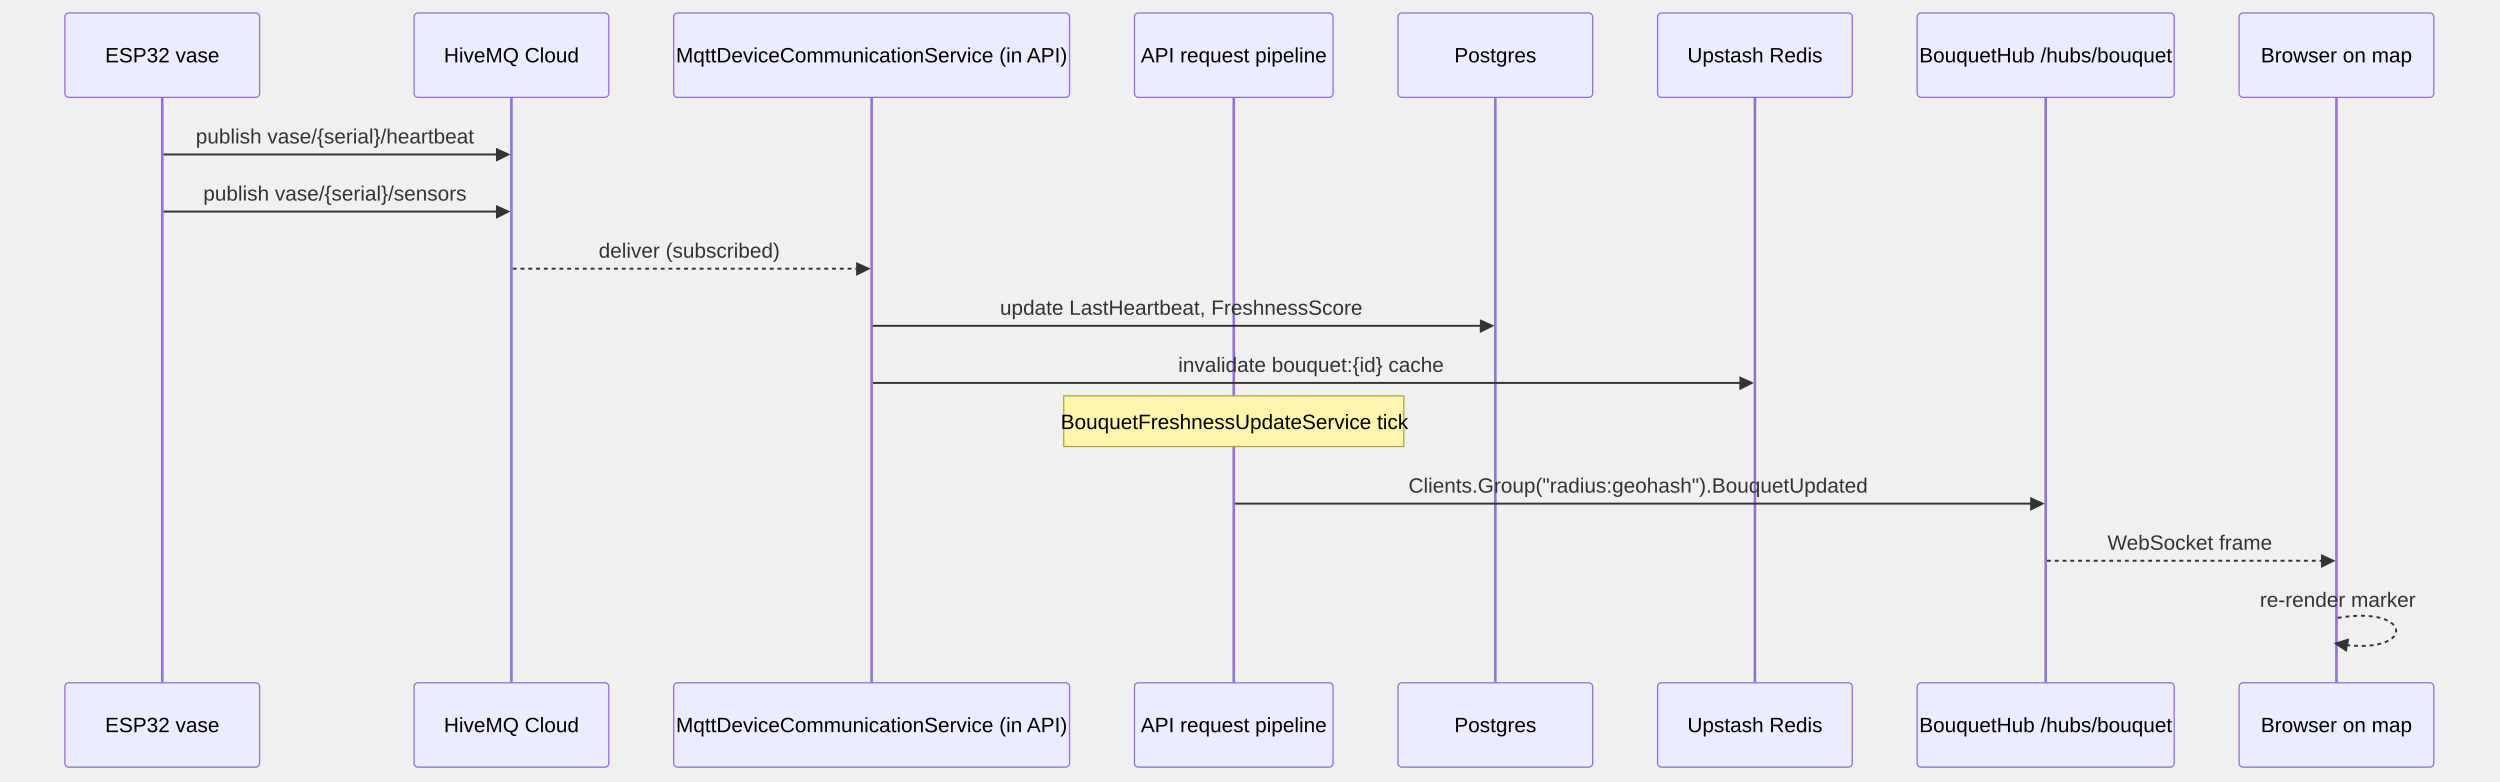
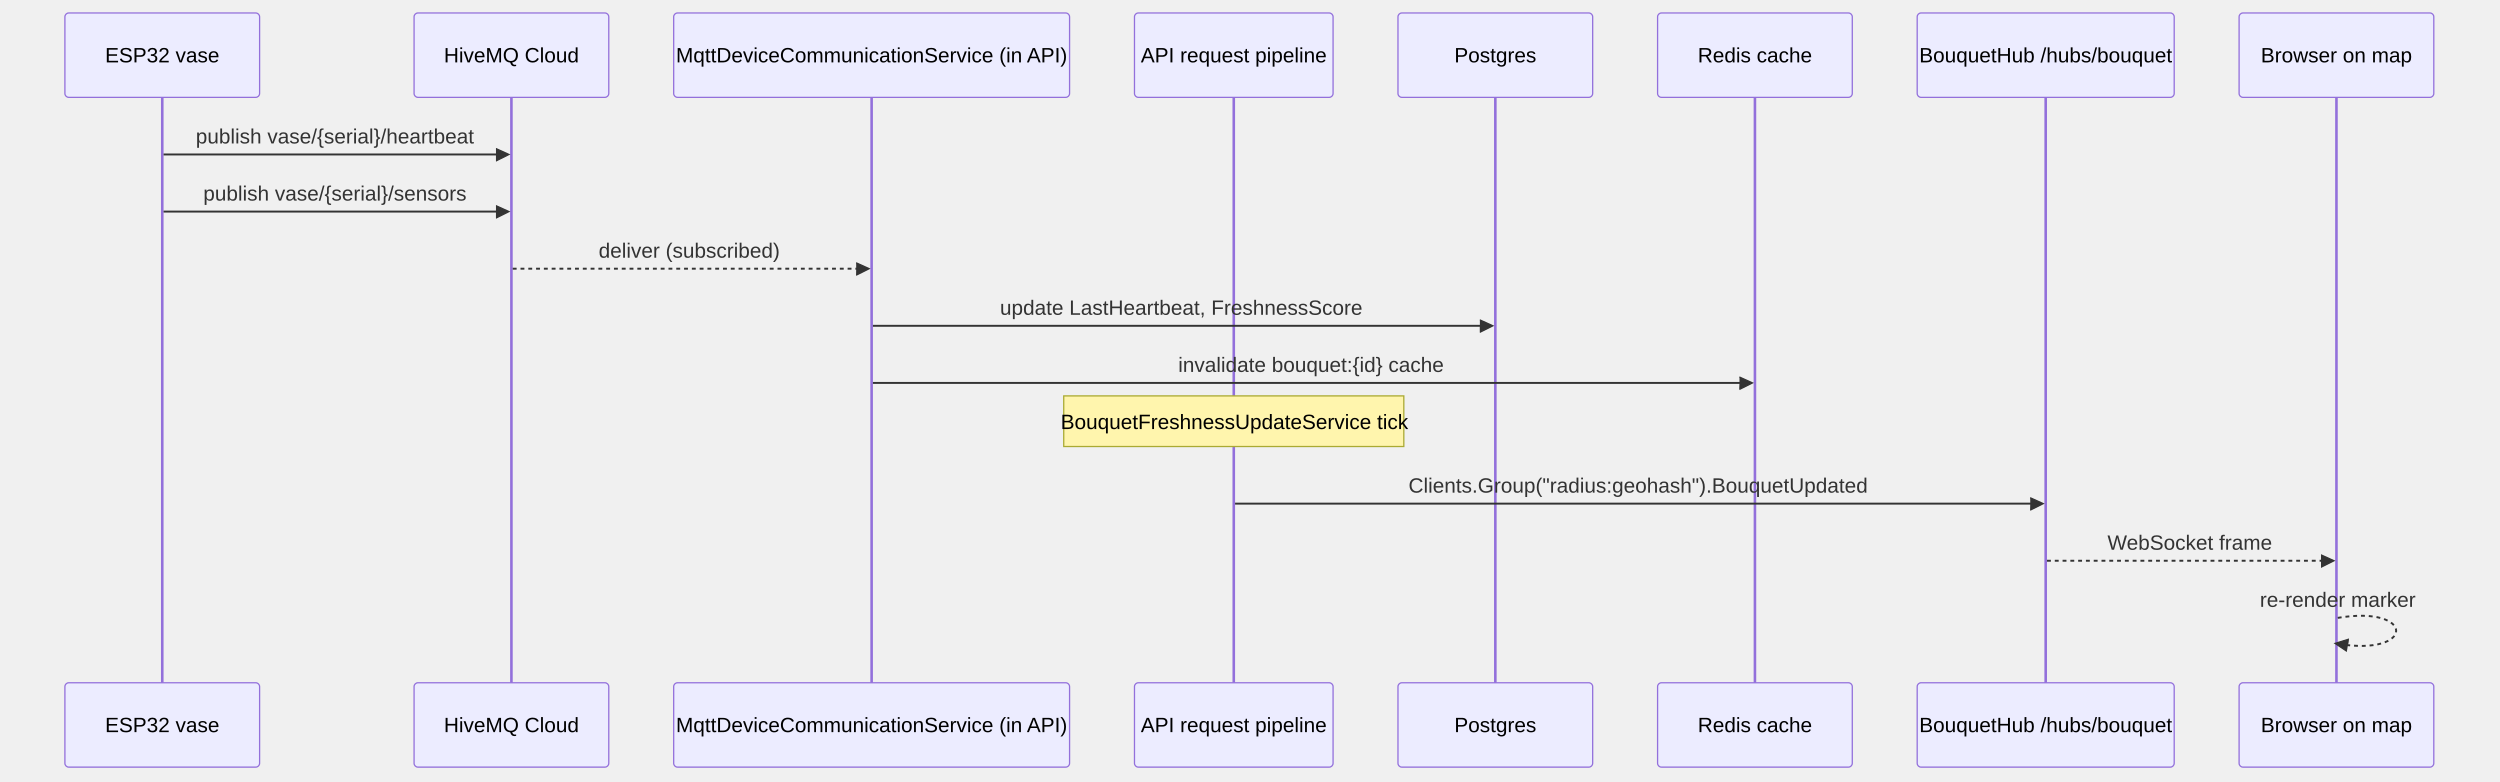
- <svg xmlns="http://www.w3.org/2000/svg" id="my-svg" width="100%" style="max-width: 1926px; background-color: transparent;" viewBox="-50 -10 1926 602" role="graphics-document document" aria-roledescription="sequence">
+ <svg xmlns="http://www.w3.org/2000/svg" id="my-svg" width="100%" style="max-width: 1926px; background-color: white;" viewBox="-50 -10 1926 602" role="graphics-document document" aria-roledescription="sequence">
  <g>
    <rect x="1675" y="516" fill="#eaeaea" stroke="#666" width="150" height="65" name="BR" rx="3" ry="3" class="actor actor-bottom" />
    <text x="1750" y="548.5" dominant-baseline="central" alignment-baseline="central" class="actor actor-box" style="text-anchor: middle; font-size: 16px; font-weight: 400;">
      <tspan x="1750" dy="0">Browser on map</tspan>
    </text>
  </g>
  <g>
    <rect x="1427" y="516" fill="#eaeaea" stroke="#666" width="198" height="65" name="HUB" rx="3" ry="3" class="actor actor-bottom" />
    <text x="1526" y="548.5" dominant-baseline="central" alignment-baseline="central" class="actor actor-box" style="text-anchor: middle; font-size: 16px; font-weight: 400;">
      <tspan x="1526" dy="0">BouquetHub /hubs/bouquet</tspan>
    </text>
  </g>
  <g>
    <rect x="1227" y="516" fill="#eaeaea" stroke="#666" width="150" height="65" name="RD" rx="3" ry="3" class="actor actor-bottom" />
    <text x="1302" y="548.5" dominant-baseline="central" alignment-baseline="central" class="actor actor-box" style="text-anchor: middle; font-size: 16px; font-weight: 400;">
-       <tspan x="1302" dy="0">Upstash Redis</tspan>
+       <tspan x="1302" dy="0">Redis cache</tspan>
    </text>
  </g>
  <g>
    <rect x="1027" y="516" fill="#eaeaea" stroke="#666" width="150" height="65" name="PG" rx="3" ry="3" class="actor actor-bottom" />
    <text x="1102" y="548.5" dominant-baseline="central" alignment-baseline="central" class="actor actor-box" style="text-anchor: middle; font-size: 16px; font-weight: 400;">
      <tspan x="1102" dy="0">Postgres</tspan>
    </text>
  </g>
  <g>
    <rect x="824" y="516" fill="#eaeaea" stroke="#666" width="153" height="65" name="API" rx="3" ry="3" class="actor actor-bottom" />
    <text x="900.5" y="548.5" dominant-baseline="central" alignment-baseline="central" class="actor actor-box" style="text-anchor: middle; font-size: 16px; font-weight: 400;">
      <tspan x="900.5" dy="0">API request pipeline</tspan>
    </text>
  </g>
  <g>
    <rect x="469" y="516" fill="#eaeaea" stroke="#666" width="305" height="65" name="MQ" rx="3" ry="3" class="actor actor-bottom" />
    <text x="621.5" y="548.5" dominant-baseline="central" alignment-baseline="central" class="actor actor-box" style="text-anchor: middle; font-size: 16px; font-weight: 400;">
      <tspan x="621.5" dy="0">MqttDeviceCommunicationService (in API)</tspan>
    </text>
  </g>
  <g>
    <rect x="269" y="516" fill="#eaeaea" stroke="#666" width="150" height="65" name="HM" rx="3" ry="3" class="actor actor-bottom" />
    <text x="344" y="548.5" dominant-baseline="central" alignment-baseline="central" class="actor actor-box" style="text-anchor: middle; font-size: 16px; font-weight: 400;">
      <tspan x="344" dy="0">HiveMQ Cloud</tspan>
    </text>
  </g>
  <g>
    <rect x="0" y="516" fill="#eaeaea" stroke="#666" width="150" height="65" name="V" rx="3" ry="3" class="actor actor-bottom" />
    <text x="75" y="548.5" dominant-baseline="central" alignment-baseline="central" class="actor actor-box" style="text-anchor: middle; font-size: 16px; font-weight: 400;">
      <tspan x="75" dy="0">ESP32 vase</tspan>
    </text>
  </g>
  <g>
    <line id="actor7" x1="1750" y1="65" x2="1750" y2="516" class="actor-line 200" stroke-width="0.5px" stroke="#999" name="BR" data-et="life-line" data-id="BR" />
    <g id="root-7" data-et="participant" data-type="participant" data-id="BR">
      <rect x="1675" y="0" fill="#eaeaea" stroke="#666" width="150" height="65" name="BR" rx="3" ry="3" class="actor actor-top" />
      <text x="1750" y="32.5" dominant-baseline="central" alignment-baseline="central" class="actor actor-box" style="text-anchor: middle; font-size: 16px; font-weight: 400;">
        <tspan x="1750" dy="0">Browser on map</tspan>
      </text>
    </g>
  </g>
  <g>
    <line id="actor6" x1="1526" y1="65" x2="1526" y2="516" class="actor-line 200" stroke-width="0.5px" stroke="#999" name="HUB" data-et="life-line" data-id="HUB" />
    <g id="root-6" data-et="participant" data-type="participant" data-id="HUB">
      <rect x="1427" y="0" fill="#eaeaea" stroke="#666" width="198" height="65" name="HUB" rx="3" ry="3" class="actor actor-top" />
      <text x="1526" y="32.5" dominant-baseline="central" alignment-baseline="central" class="actor actor-box" style="text-anchor: middle; font-size: 16px; font-weight: 400;">
        <tspan x="1526" dy="0">BouquetHub /hubs/bouquet</tspan>
      </text>
    </g>
  </g>
  <g>
    <line id="actor5" x1="1302" y1="65" x2="1302" y2="516" class="actor-line 200" stroke-width="0.5px" stroke="#999" name="RD" data-et="life-line" data-id="RD" />
    <g id="root-5" data-et="participant" data-type="participant" data-id="RD">
      <rect x="1227" y="0" fill="#eaeaea" stroke="#666" width="150" height="65" name="RD" rx="3" ry="3" class="actor actor-top" />
      <text x="1302" y="32.5" dominant-baseline="central" alignment-baseline="central" class="actor actor-box" style="text-anchor: middle; font-size: 16px; font-weight: 400;">
-         <tspan x="1302" dy="0">Upstash Redis</tspan>
+         <tspan x="1302" dy="0">Redis cache</tspan>
      </text>
    </g>
  </g>
  <g>
    <line id="actor4" x1="1102" y1="65" x2="1102" y2="516" class="actor-line 200" stroke-width="0.5px" stroke="#999" name="PG" data-et="life-line" data-id="PG" />
    <g id="root-4" data-et="participant" data-type="participant" data-id="PG">
      <rect x="1027" y="0" fill="#eaeaea" stroke="#666" width="150" height="65" name="PG" rx="3" ry="3" class="actor actor-top" />
      <text x="1102" y="32.5" dominant-baseline="central" alignment-baseline="central" class="actor actor-box" style="text-anchor: middle; font-size: 16px; font-weight: 400;">
        <tspan x="1102" dy="0">Postgres</tspan>
      </text>
    </g>
  </g>
  <g>
    <line id="actor3" x1="900.5" y1="65" x2="900.5" y2="516" class="actor-line 200" stroke-width="0.5px" stroke="#999" name="API" data-et="life-line" data-id="API" />
    <g id="root-3" data-et="participant" data-type="participant" data-id="API">
      <rect x="824" y="0" fill="#eaeaea" stroke="#666" width="153" height="65" name="API" rx="3" ry="3" class="actor actor-top" />
      <text x="900.5" y="32.5" dominant-baseline="central" alignment-baseline="central" class="actor actor-box" style="text-anchor: middle; font-size: 16px; font-weight: 400;">
        <tspan x="900.5" dy="0">API request pipeline</tspan>
      </text>
    </g>
  </g>
  <g>
    <line id="actor2" x1="621.5" y1="65" x2="621.5" y2="516" class="actor-line 200" stroke-width="0.5px" stroke="#999" name="MQ" data-et="life-line" data-id="MQ" />
    <g id="root-2" data-et="participant" data-type="participant" data-id="MQ">
      <rect x="469" y="0" fill="#eaeaea" stroke="#666" width="305" height="65" name="MQ" rx="3" ry="3" class="actor actor-top" />
      <text x="621.5" y="32.5" dominant-baseline="central" alignment-baseline="central" class="actor actor-box" style="text-anchor: middle; font-size: 16px; font-weight: 400;">
        <tspan x="621.5" dy="0">MqttDeviceCommunicationService (in API)</tspan>
      </text>
    </g>
  </g>
  <g>
    <line id="actor1" x1="344" y1="65" x2="344" y2="516" class="actor-line 200" stroke-width="0.5px" stroke="#999" name="HM" data-et="life-line" data-id="HM" />
    <g id="root-1" data-et="participant" data-type="participant" data-id="HM">
      <rect x="269" y="0" fill="#eaeaea" stroke="#666" width="150" height="65" name="HM" rx="3" ry="3" class="actor actor-top" />
      <text x="344" y="32.5" dominant-baseline="central" alignment-baseline="central" class="actor actor-box" style="text-anchor: middle; font-size: 16px; font-weight: 400;">
        <tspan x="344" dy="0">HiveMQ Cloud</tspan>
      </text>
    </g>
  </g>
  <g>
    <line id="actor0" x1="75" y1="65" x2="75" y2="516" class="actor-line 200" stroke-width="0.5px" stroke="#999" name="V" data-et="life-line" data-id="V" />
    <g id="root-0" data-et="participant" data-type="participant" data-id="V">
      <rect x="0" y="0" fill="#eaeaea" stroke="#666" width="150" height="65" name="V" rx="3" ry="3" class="actor actor-top" />
      <text x="75" y="32.5" dominant-baseline="central" alignment-baseline="central" class="actor actor-box" style="text-anchor: middle; font-size: 16px; font-weight: 400;">
        <tspan x="75" dy="0">ESP32 vase</tspan>
      </text>
    </g>
  </g>
  <style>#my-svg{font-family:"trebuchet ms",verdana,arial,sans-serif;font-size:16px;fill:#333;}@keyframes edge-animation-frame{from{stroke-dashoffset:0;}}@keyframes dash{to{stroke-dashoffset:0;}}#my-svg .edge-animation-slow{stroke-dasharray:9,5!important;stroke-dashoffset:900;animation:dash 50s linear infinite;stroke-linecap:round;}#my-svg .edge-animation-fast{stroke-dasharray:9,5!important;stroke-dashoffset:900;animation:dash 20s linear infinite;stroke-linecap:round;}#my-svg .error-icon{fill:#552222;}#my-svg .error-text{fill:#552222;stroke:#552222;}#my-svg .edge-thickness-normal{stroke-width:1px;}#my-svg .edge-thickness-thick{stroke-width:3.5px;}#my-svg .edge-pattern-solid{stroke-dasharray:0;}#my-svg .edge-thickness-invisible{stroke-width:0;fill:none;}#my-svg .edge-pattern-dashed{stroke-dasharray:3;}#my-svg .edge-pattern-dotted{stroke-dasharray:2;}#my-svg .marker{fill:#333333;stroke:#333333;}#my-svg .marker.cross{stroke:#333333;}#my-svg svg{font-family:"trebuchet ms",verdana,arial,sans-serif;font-size:16px;}#my-svg p{margin:0;}#my-svg .actor{stroke:#9370DB;fill:#ECECFF;stroke-width:1;}#my-svg rect.actor.outer-path[data-look="neo"]{filter:drop-shadow(1px 2px 2px rgba(185, 185, 185, 1));}#my-svg rect.note[data-look="neo"]{stroke:#aaaa33;fill:#fff5ad;filter:drop-shadow(1px 2px 2px rgba(185, 185, 185, 1));}#my-svg text.actor&gt;tspan{fill:black;stroke:none;}#my-svg .actor-line{stroke:#9370DB;}#my-svg .innerArc{stroke-width:1.5;stroke-dasharray:none;}#my-svg .messageLine0{stroke-width:1.5;stroke-dasharray:none;stroke:#333;}#my-svg .messageLine1{stroke-width:1.5;stroke-dasharray:2,2;stroke:#333;}#my-svg [id$="-arrowhead"] path{fill:#333;stroke:#333;}#my-svg .sequenceNumber{fill:white;}#my-svg [id$="-sequencenumber"]{fill:#333;}#my-svg [id$="-crosshead"] path{fill:#333;stroke:#333;}#my-svg .messageText{fill:#333;stroke:none;}#my-svg .labelBox{stroke:#9370DB;fill:#ECECFF;filter:none;}#my-svg .labelText,#my-svg .labelText&gt;tspan{fill:black;stroke:none;}#my-svg .loopText,#my-svg .loopText&gt;tspan{fill:black;stroke:none;}#my-svg .loopLine{stroke-width:2px;stroke-dasharray:2,2;stroke:#9370DB;fill:#9370DB;}#my-svg .note{stroke:#aaaa33;fill:#fff5ad;}#my-svg .noteText,#my-svg .noteText&gt;tspan{fill:black;stroke:none;font-weight:normal;}#my-svg .activation0{fill:#f4f4f4;stroke:#666;}#my-svg .activation1{fill:#f4f4f4;stroke:#666;}#my-svg .activation2{fill:#f4f4f4;stroke:#666;}#my-svg .actorPopupMenu{position:absolute;}#my-svg .actorPopupMenuPanel{position:absolute;fill:#ECECFF;box-shadow:0px 8px 16px 0px rgba(0,0,0,0.2);filter:drop-shadow(3px 5px 2px rgb(0 0 0 / 0.4));}#my-svg .actor-man circle,#my-svg line{fill:#ECECFF;stroke-width:2px;}#my-svg g rect.rect{filter:drop-shadow(1px 2px 2px rgba(185, 185, 185, 1));stroke:#9370DB;}#my-svg .node .neo-node{stroke:#9370DB;}#my-svg [data-look="neo"].node rect,#my-svg [data-look="neo"].cluster rect,#my-svg [data-look="neo"].node polygon{stroke:#9370DB;filter:drop-shadow(1px 2px 2px rgba(185, 185, 185, 1));}#my-svg [data-look="neo"].node path{stroke:#9370DB;stroke-width:1px;}#my-svg [data-look="neo"].node .outer-path{filter:drop-shadow(1px 2px 2px rgba(185, 185, 185, 1));}#my-svg [data-look="neo"].node .neo-line path{stroke:#9370DB;filter:none;}#my-svg [data-look="neo"].node circle{stroke:#9370DB;filter:drop-shadow(1px 2px 2px rgba(185, 185, 185, 1));}#my-svg [data-look="neo"].node circle .state-start{fill:#000000;}#my-svg [data-look="neo"].icon-shape .icon{fill:#9370DB;filter:drop-shadow(1px 2px 2px rgba(185, 185, 185, 1));}#my-svg [data-look="neo"].icon-shape .icon-neo path{stroke:#9370DB;filter:drop-shadow(1px 2px 2px rgba(185, 185, 185, 1));}#my-svg :root{--mermaid-font-family:"trebuchet ms",verdana,arial,sans-serif;}</style>
  <g />
  <defs>
    <symbol id="my-svg-computer" width="24" height="24">
      <path transform="scale(.5)" d="M2 2v13h20v-13h-20zm18 11h-16v-9h16v9zm-10.228 6l.466-1h3.524l.467 1h-4.457zm14.228 3h-24l2-6h2.104l-1.33 4h18.45l-1.297-4h2.073l2 6zm-5-10h-14v-7h14v7z" />
    </symbol>
  </defs>
  <defs>
    <symbol id="my-svg-database" fill-rule="evenodd" clip-rule="evenodd">
      <path transform="scale(.5)" d="M12.258.001l.256.004.255.005.253.008.251.01.249.012.247.015.246.016.242.019.241.02.239.023.236.024.233.027.231.028.229.031.225.032.223.034.22.036.217.038.214.04.211.041.208.043.205.045.201.046.198.048.194.05.191.051.187.053.183.054.18.056.175.057.172.059.168.06.163.061.16.063.155.064.15.066.074.033.073.033.071.034.07.034.069.035.068.035.067.035.066.035.064.036.064.036.062.036.06.036.06.037.058.037.058.037.055.038.055.038.053.038.052.038.051.039.05.039.048.039.047.039.045.04.044.04.043.04.041.04.04.041.039.041.037.041.036.041.034.041.033.042.032.042.03.042.029.042.027.042.026.043.024.043.023.043.021.043.02.043.018.044.017.043.015.044.013.044.012.044.011.045.009.044.007.045.006.045.004.045.002.045.001.045v17l-.001.045-.002.045-.004.045-.006.045-.007.045-.009.044-.011.045-.012.044-.013.044-.015.044-.017.043-.018.044-.02.043-.021.043-.023.043-.024.043-.026.043-.027.042-.029.042-.03.042-.032.042-.033.042-.034.041-.036.041-.037.041-.039.041-.04.041-.041.04-.043.04-.044.04-.045.04-.047.039-.048.039-.05.039-.051.039-.052.038-.053.038-.055.038-.055.038-.058.037-.058.037-.06.037-.06.036-.062.036-.064.036-.064.036-.066.035-.067.035-.068.035-.069.035-.07.034-.071.034-.073.033-.074.033-.15.066-.155.064-.16.063-.163.061-.168.06-.172.059-.175.057-.18.056-.183.054-.187.053-.191.051-.194.05-.198.048-.201.046-.205.045-.208.043-.211.041-.214.04-.217.038-.22.036-.223.034-.225.032-.229.031-.231.028-.233.027-.236.024-.239.023-.241.02-.242.019-.246.016-.247.015-.249.012-.251.01-.253.008-.255.005-.256.004-.258.001-.258-.001-.256-.004-.255-.005-.253-.008-.251-.01-.249-.012-.247-.015-.245-.016-.243-.019-.241-.02-.238-.023-.236-.024-.234-.027-.231-.028-.228-.031-.226-.032-.223-.034-.22-.036-.217-.038-.214-.04-.211-.041-.208-.043-.204-.045-.201-.046-.198-.048-.195-.05-.19-.051-.187-.053-.184-.054-.179-.056-.176-.057-.172-.059-.167-.06-.164-.061-.159-.063-.155-.064-.151-.066-.074-.033-.072-.033-.072-.034-.07-.034-.069-.035-.068-.035-.067-.035-.066-.035-.064-.036-.063-.036-.062-.036-.061-.036-.06-.037-.058-.037-.057-.037-.056-.038-.055-.038-.053-.038-.052-.038-.051-.039-.049-.039-.049-.039-.046-.039-.046-.04-.044-.04-.043-.04-.041-.04-.04-.041-.039-.041-.037-.041-.036-.041-.034-.041-.033-.042-.032-.042-.03-.042-.029-.042-.027-.042-.026-.043-.024-.043-.023-.043-.021-.043-.02-.043-.018-.044-.017-.043-.015-.044-.013-.044-.012-.044-.011-.045-.009-.044-.007-.045-.006-.045-.004-.045-.002-.045-.001-.045v-17l.001-.045.002-.045.004-.045.006-.045.007-.045.009-.044.011-.045.012-.044.013-.044.015-.044.017-.043.018-.044.02-.043.021-.043.023-.043.024-.043.026-.043.027-.042.029-.042.03-.042.032-.042.033-.042.034-.041.036-.041.037-.041.039-.041.04-.041.041-.04.043-.04.044-.04.046-.04.046-.039.049-.039.049-.039.051-.039.052-.038.053-.038.055-.038.056-.038.057-.037.058-.037.06-.037.061-.036.062-.036.063-.036.064-.036.066-.035.067-.035.068-.035.069-.035.07-.034.072-.034.072-.033.074-.033.151-.066.155-.064.159-.063.164-.061.167-.06.172-.059.176-.057.179-.056.184-.054.187-.053.19-.051.195-.05.198-.048.201-.046.204-.045.208-.043.211-.041.214-.04.217-.038.22-.036.223-.034.226-.032.228-.031.231-.028.234-.027.236-.024.238-.023.241-.02.243-.019.245-.016.247-.015.249-.012.251-.01.253-.008.255-.005.256-.004.258-.001.258.001zm-9.258 20.499v.01l.001.021.003.021.004.022.005.021.006.022.007.022.009.023.01.022.011.023.012.023.013.023.015.023.016.024.017.023.018.024.019.024.021.024.022.025.023.024.024.025.052.049.056.05.061.051.066.051.07.051.075.051.079.052.084.052.088.052.092.052.097.052.102.051.105.052.11.052.114.051.119.051.123.051.127.05.131.05.135.05.139.048.144.049.147.047.152.047.155.047.16.045.163.045.167.043.171.043.176.041.178.041.183.039.187.039.19.037.194.035.197.035.202.033.204.031.209.03.212.029.216.027.219.025.222.024.226.021.23.02.233.018.236.016.24.015.243.012.246.01.249.008.253.005.256.004.259.001.26-.001.257-.004.254-.005.25-.008.247-.011.244-.012.241-.014.237-.016.233-.018.231-.021.226-.021.224-.024.22-.026.216-.027.212-.028.21-.031.205-.031.202-.034.198-.034.194-.036.191-.037.187-.039.183-.04.179-.04.175-.042.172-.043.168-.044.163-.045.16-.046.155-.046.152-.047.148-.048.143-.049.139-.049.136-.05.131-.05.126-.05.123-.051.118-.052.114-.051.11-.052.106-.052.101-.052.096-.052.092-.052.088-.053.083-.051.079-.052.074-.052.07-.051.065-.051.06-.051.056-.05.051-.05.023-.024.023-.025.021-.024.02-.024.019-.024.018-.024.017-.024.015-.023.014-.024.013-.023.012-.023.01-.023.01-.022.008-.022.006-.022.006-.022.004-.022.004-.021.001-.021.001-.021v-4.127l-.077.055-.08.053-.083.054-.085.053-.087.052-.09.052-.093.051-.095.05-.097.05-.1.049-.102.049-.105.048-.106.047-.109.047-.111.046-.114.045-.115.045-.118.044-.12.043-.122.042-.124.042-.126.041-.128.04-.13.04-.132.038-.134.038-.135.037-.138.037-.139.035-.142.035-.143.034-.144.033-.147.032-.148.031-.15.03-.151.03-.153.029-.154.027-.156.027-.158.026-.159.025-.161.024-.162.023-.163.022-.165.021-.166.02-.167.019-.169.018-.169.017-.171.016-.173.015-.173.014-.175.013-.175.012-.177.011-.178.01-.179.008-.179.008-.181.006-.182.005-.182.004-.184.003-.184.002h-.37l-.184-.002-.184-.003-.182-.004-.182-.005-.181-.006-.179-.008-.179-.008-.178-.01-.176-.011-.176-.012-.175-.013-.173-.014-.172-.015-.171-.016-.17-.017-.169-.018-.167-.019-.166-.02-.165-.021-.163-.022-.162-.023-.161-.024-.159-.025-.157-.026-.156-.027-.155-.027-.153-.029-.151-.03-.15-.03-.148-.031-.146-.032-.145-.033-.143-.034-.141-.035-.14-.035-.137-.037-.136-.037-.134-.038-.132-.038-.13-.04-.128-.04-.126-.041-.124-.042-.122-.042-.12-.044-.117-.043-.116-.045-.113-.045-.112-.046-.109-.047-.106-.047-.105-.048-.102-.049-.1-.049-.097-.05-.095-.05-.093-.052-.09-.051-.087-.052-.085-.053-.083-.054-.08-.054-.077-.054v4.127zm0-5.654v.011l.001.021.003.021.004.021.005.022.006.022.007.022.009.022.01.022.011.023.012.023.013.023.015.024.016.023.017.024.018.024.019.024.021.024.022.024.023.025.024.024.052.05.056.05.061.05.066.051.07.051.075.052.079.051.084.052.088.052.092.052.097.052.102.052.105.052.11.051.114.051.119.052.123.05.127.051.131.05.135.049.139.049.144.048.147.048.152.047.155.046.16.045.163.045.167.044.171.042.176.042.178.04.183.04.187.038.19.037.194.036.197.034.202.033.204.032.209.03.212.028.216.027.219.025.222.024.226.022.23.02.233.018.236.016.24.014.243.012.246.01.249.008.253.006.256.003.259.001.26-.001.257-.003.254-.006.25-.008.247-.01.244-.012.241-.015.237-.016.233-.018.231-.02.226-.022.224-.024.22-.025.216-.027.212-.029.21-.03.205-.032.202-.033.198-.035.194-.036.191-.037.187-.039.183-.039.179-.041.175-.042.172-.043.168-.044.163-.045.16-.045.155-.047.152-.047.148-.048.143-.048.139-.05.136-.049.131-.05.126-.051.123-.051.118-.051.114-.052.11-.052.106-.052.101-.052.096-.052.092-.052.088-.052.083-.052.079-.052.074-.051.07-.052.065-.051.06-.05.056-.051.051-.049.023-.025.023-.024.021-.025.02-.024.019-.024.018-.024.017-.024.015-.023.014-.023.013-.024.012-.022.01-.023.01-.023.008-.022.006-.022.006-.022.004-.021.004-.022.001-.021.001-.021v-4.139l-.077.054-.08.054-.083.054-.085.052-.087.053-.09.051-.093.051-.095.051-.097.05-.1.049-.102.049-.105.048-.106.047-.109.047-.111.046-.114.045-.115.044-.118.044-.12.044-.122.042-.124.042-.126.041-.128.04-.13.039-.132.039-.134.038-.135.037-.138.036-.139.036-.142.035-.143.033-.144.033-.147.033-.148.031-.15.03-.151.03-.153.028-.154.028-.156.027-.158.026-.159.025-.161.024-.162.023-.163.022-.165.021-.166.02-.167.019-.169.018-.169.017-.171.016-.173.015-.173.014-.175.013-.175.012-.177.011-.178.009-.179.009-.179.007-.181.007-.182.005-.182.004-.184.003-.184.002h-.37l-.184-.002-.184-.003-.182-.004-.182-.005-.181-.007-.179-.007-.179-.009-.178-.009-.176-.011-.176-.012-.175-.013-.173-.014-.172-.015-.171-.016-.17-.017-.169-.018-.167-.019-.166-.02-.165-.021-.163-.022-.162-.023-.161-.024-.159-.025-.157-.026-.156-.027-.155-.028-.153-.028-.151-.03-.15-.03-.148-.031-.146-.033-.145-.033-.143-.033-.141-.035-.14-.036-.137-.036-.136-.037-.134-.038-.132-.039-.13-.039-.128-.04-.126-.041-.124-.042-.122-.043-.12-.043-.117-.044-.116-.044-.113-.046-.112-.046-.109-.046-.106-.047-.105-.048-.102-.049-.1-.049-.097-.05-.095-.051-.093-.051-.09-.051-.087-.053-.085-.052-.083-.054-.08-.054-.077-.054v4.139zm0-5.666v.011l.001.02.003.022.004.021.005.022.006.021.007.022.009.023.01.022.011.023.012.023.013.023.015.023.016.024.017.024.018.023.019.024.021.025.022.024.023.024.024.025.052.05.056.05.061.05.066.051.07.051.075.052.079.051.084.052.088.052.092.052.097.052.102.052.105.051.11.052.114.051.119.051.123.051.127.05.131.05.135.05.139.049.144.048.147.048.152.047.155.046.16.045.163.045.167.043.171.043.176.042.178.04.183.04.187.038.19.037.194.036.197.034.202.033.204.032.209.03.212.028.216.027.219.025.222.024.226.021.23.02.233.018.236.017.24.014.243.012.246.01.249.008.253.006.256.003.259.001.26-.001.257-.003.254-.006.25-.008.247-.01.244-.013.241-.014.237-.016.233-.018.231-.02.226-.022.224-.024.22-.025.216-.027.212-.029.21-.03.205-.032.202-.033.198-.035.194-.036.191-.037.187-.039.183-.039.179-.041.175-.042.172-.043.168-.044.163-.045.16-.045.155-.047.152-.047.148-.048.143-.049.139-.049.136-.049.131-.051.126-.05.123-.051.118-.052.114-.051.11-.052.106-.052.101-.052.096-.052.092-.052.088-.052.083-.052.079-.052.074-.052.07-.051.065-.051.06-.051.056-.05.051-.049.023-.025.023-.025.021-.024.02-.024.019-.024.018-.024.017-.024.015-.023.014-.024.013-.023.012-.023.01-.022.01-.023.008-.022.006-.022.006-.022.004-.022.004-.021.001-.021.001-.021v-4.153l-.077.054-.08.054-.083.053-.085.053-.087.053-.09.051-.093.051-.095.051-.097.05-.1.049-.102.048-.105.048-.106.048-.109.046-.111.046-.114.046-.115.044-.118.044-.12.043-.122.043-.124.042-.126.041-.128.04-.13.039-.132.039-.134.038-.135.037-.138.036-.139.036-.142.034-.143.034-.144.033-.147.032-.148.032-.15.03-.151.03-.153.028-.154.028-.156.027-.158.026-.159.024-.161.024-.162.023-.163.023-.165.021-.166.02-.167.019-.169.018-.169.017-.171.016-.173.015-.173.014-.175.013-.175.012-.177.01-.178.01-.179.009-.179.007-.181.006-.182.006-.182.004-.184.003-.184.001-.185.001-.185-.001-.184-.001-.184-.003-.182-.004-.182-.006-.181-.006-.179-.007-.179-.009-.178-.01-.176-.01-.176-.012-.175-.013-.173-.014-.172-.015-.171-.016-.17-.017-.169-.018-.167-.019-.166-.02-.165-.021-.163-.023-.162-.023-.161-.024-.159-.024-.157-.026-.156-.027-.155-.028-.153-.028-.151-.03-.15-.03-.148-.032-.146-.032-.145-.033-.143-.034-.141-.034-.14-.036-.137-.036-.136-.037-.134-.038-.132-.039-.13-.039-.128-.041-.126-.041-.124-.041-.122-.043-.12-.043-.117-.044-.116-.044-.113-.046-.112-.046-.109-.046-.106-.048-.105-.048-.102-.048-.1-.05-.097-.049-.095-.051-.093-.051-.09-.052-.087-.052-.085-.053-.083-.053-.08-.054-.077-.054v4.153zm8.74-8.179l-.257.004-.254.005-.25.008-.247.011-.244.012-.241.014-.237.016-.233.018-.231.021-.226.022-.224.023-.22.026-.216.027-.212.028-.21.031-.205.032-.202.033-.198.034-.194.036-.191.038-.187.038-.183.04-.179.041-.175.042-.172.043-.168.043-.163.045-.16.046-.155.046-.152.048-.148.048-.143.048-.139.049-.136.05-.131.05-.126.051-.123.051-.118.051-.114.052-.11.052-.106.052-.101.052-.096.052-.092.052-.088.052-.083.052-.079.052-.074.051-.07.052-.065.051-.06.05-.056.05-.051.05-.023.025-.023.024-.021.024-.02.025-.019.024-.018.024-.017.023-.015.024-.014.023-.013.023-.012.023-.01.023-.01.022-.008.022-.006.023-.006.021-.004.022-.004.021-.001.021-.001.021.001.021.001.021.004.021.004.022.006.021.006.023.008.022.01.022.01.023.012.023.013.023.014.023.015.024.017.023.018.024.019.024.02.025.021.024.023.024.023.025.051.05.056.05.06.05.065.051.07.052.074.051.079.052.083.052.088.052.092.052.096.052.101.052.106.052.11.052.114.052.118.051.123.051.126.051.131.05.136.05.139.049.143.048.148.048.152.048.155.046.16.046.163.045.168.043.172.043.175.042.179.041.183.04.187.038.191.038.194.036.198.034.202.033.205.032.21.031.212.028.216.027.22.026.224.023.226.022.231.021.233.018.237.016.241.014.244.012.247.011.25.008.254.005.257.004.26.001.26-.001.257-.004.254-.005.25-.008.247-.011.244-.012.241-.014.237-.016.233-.018.231-.021.226-.022.224-.023.22-.026.216-.027.212-.028.21-.031.205-.032.202-.033.198-.034.194-.036.191-.038.187-.038.183-.04.179-.041.175-.042.172-.043.168-.043.163-.045.16-.046.155-.046.152-.048.148-.048.143-.048.139-.049.136-.05.131-.05.126-.051.123-.051.118-.051.114-.052.11-.052.106-.052.101-.052.096-.052.092-.052.088-.052.083-.052.079-.052.074-.051.07-.052.065-.051.06-.05.056-.05.051-.05.023-.025.023-.024.021-.024.02-.025.019-.024.018-.024.017-.023.015-.024.014-.023.013-.023.012-.023.01-.023.01-.022.008-.022.006-.023.006-.021.004-.022.004-.021.001-.021.001-.021-.001-.021-.001-.021-.004-.021-.004-.022-.006-.021-.006-.023-.008-.022-.01-.022-.01-.023-.012-.023-.013-.023-.014-.023-.015-.024-.017-.023-.018-.024-.019-.024-.02-.025-.021-.024-.023-.024-.023-.025-.051-.05-.056-.05-.06-.05-.065-.051-.07-.052-.074-.051-.079-.052-.083-.052-.088-.052-.092-.052-.096-.052-.101-.052-.106-.052-.11-.052-.114-.052-.118-.051-.123-.051-.126-.051-.131-.05-.136-.05-.139-.049-.143-.048-.148-.048-.152-.048-.155-.046-.16-.046-.163-.045-.168-.043-.172-.043-.175-.042-.179-.041-.183-.04-.187-.038-.191-.038-.194-.036-.198-.034-.202-.033-.205-.032-.21-.031-.212-.028-.216-.027-.22-.026-.224-.023-.226-.022-.231-.021-.233-.018-.237-.016-.241-.014-.244-.012-.247-.011-.25-.008-.254-.005-.257-.004-.26-.001-.26.001z" />
    </symbol>
  </defs>
  <defs>
    <symbol id="my-svg-clock" width="24" height="24">
      <path transform="scale(.5)" d="M12 2c5.514 0 10 4.486 10 10s-4.486 10-10 10-10-4.486-10-10 4.486-10 10-10zm0-2c-6.627 0-12 5.373-12 12s5.373 12 12 12 12-5.373 12-12-5.373-12-12-12zm5.848 12.459c.202.038.202.333.001.372-1.907.361-6.045 1.111-6.547 1.111-.719 0-1.301-.582-1.301-1.301 0-.512.77-5.447 1.125-7.445.034-.192.312-.181.343.014l.985 6.238 5.394 1.011z" />
    </symbol>
  </defs>
  <defs>
    <marker id="my-svg-arrowhead" refX="7.9" refY="5" markerUnits="userSpaceOnUse" markerWidth="12" markerHeight="12" orient="auto-start-reverse">
      <path d="M -1 0 L 10 5 L 0 10 z" />
    </marker>
  </defs>
  <defs>
    <marker id="my-svg-crosshead" markerWidth="15" markerHeight="8" orient="auto" refX="4" refY="4.5">
      <path fill="none" stroke="#000000" stroke-width="1pt" d="M 1,2 L 6,7 M 6,2 L 1,7" style="stroke-dasharray: 0, 0;" />
    </marker>
  </defs>
  <defs>
    <marker id="my-svg-filled-head" refX="15.5" refY="7" markerWidth="20" markerHeight="28" orient="auto">
      <path d="M 18,7 L9,13 L14,7 L9,1 Z" />
    </marker>
  </defs>
  <defs>
    <marker id="my-svg-sequencenumber" refX="15" refY="15" markerWidth="60" markerHeight="40" orient="auto">
      <circle cx="15" cy="15" r="6" />
    </marker>
  </defs>
  <defs>
    <marker id="my-svg-solidTopArrowHead" refX="7.9" refY="7.25" markerUnits="userSpaceOnUse" markerWidth="12" markerHeight="12" orient="auto-start-reverse">
      <path d="M 0 0 L 10 8 L 0 8 z" />
    </marker>
  </defs>
  <defs>
    <marker id="my-svg-solidBottomArrowHead" refX="7.9" refY="0.75" markerUnits="userSpaceOnUse" markerWidth="12" markerHeight="12" orient="auto-start-reverse">
      <path d="M 0 0 L 10 0 L 0 8 z" />
    </marker>
  </defs>
  <defs>
    <marker id="my-svg-stickTopArrowHead" refX="7.5" refY="7" markerUnits="userSpaceOnUse" markerWidth="12" markerHeight="12" orient="auto-start-reverse">
      <path d="M 0 0 L 7 7" stroke="black" stroke-width="1.5" fill="none" />
    </marker>
  </defs>
  <defs>
    <marker id="my-svg-stickBottomArrowHead" refX="7.5" refY="0" markerUnits="userSpaceOnUse" markerWidth="12" markerHeight="12" orient="auto-start-reverse">
      <path d="M 0 7 L 7 0" stroke="black" stroke-width="1.5" fill="none" />
    </marker>
  </defs>
  <g data-et="note" data-id="i5">
    <rect x="769.5" y="295" fill="#EDF2AE" stroke="#666" width="262" height="39" class="note" />
    <text x="901" y="300" text-anchor="middle" dominant-baseline="middle" alignment-baseline="middle" class="noteText" dy="1em" style="font-size: 16px; font-weight: 400;">
      <tspan x="901">BouquetFreshnessUpdateService tick</tspan>
    </text>
  </g>
  <text x="208" y="80" text-anchor="middle" dominant-baseline="middle" alignment-baseline="middle" class="messageText" dy="1em" style="font-size: 16px; font-weight: 400;">publish vase/{serial}/heartbeat</text>
  <line x1="76" y1="109" x2="340" y2="109" class="messageLine0" data-et="message" data-id="i0" data-from="V" data-to="HM" stroke-width="2" stroke="none" marker-end="url(#my-svg-arrowhead)" style="fill: none;" />
  <text x="208" y="124" text-anchor="middle" dominant-baseline="middle" alignment-baseline="middle" class="messageText" dy="1em" style="font-size: 16px; font-weight: 400;">publish vase/{serial}/sensors</text>
  <line x1="76" y1="153" x2="340" y2="153" class="messageLine0" data-et="message" data-id="i1" data-from="V" data-to="HM" stroke-width="2" stroke="none" marker-end="url(#my-svg-arrowhead)" style="fill: none;" />
  <text x="481" y="168" text-anchor="middle" dominant-baseline="middle" alignment-baseline="middle" class="messageText" dy="1em" style="font-size: 16px; font-weight: 400;">deliver (subscribed)</text>
  <line x1="345" y1="197" x2="617.5" y2="197" class="messageLine1" data-et="message" data-id="i2" data-from="HM" data-to="MQ" stroke-width="2" stroke="none" marker-end="url(#my-svg-arrowhead)" style="stroke-dasharray: 3, 3; fill: none;" />
  <text x="860" y="212" text-anchor="middle" dominant-baseline="middle" alignment-baseline="middle" class="messageText" dy="1em" style="font-size: 16px; font-weight: 400;">update LastHeartbeat, FreshnessScore</text>
  <line x1="622.5" y1="241" x2="1098" y2="241" class="messageLine0" data-et="message" data-id="i3" data-from="MQ" data-to="PG" stroke-width="2" stroke="none" marker-end="url(#my-svg-arrowhead)" style="fill: none;" />
  <text x="960" y="256" text-anchor="middle" dominant-baseline="middle" alignment-baseline="middle" class="messageText" dy="1em" style="font-size: 16px; font-weight: 400;">invalidate bouquet:{id} cache</text>
  <line x1="622.5" y1="285" x2="1298" y2="285" class="messageLine0" data-et="message" data-id="i4" data-from="MQ" data-to="RD" stroke-width="2" stroke="none" marker-end="url(#my-svg-arrowhead)" style="fill: none;" />
  <text x="1212" y="349" text-anchor="middle" dominant-baseline="middle" alignment-baseline="middle" class="messageText" dy="1em" style="font-size: 16px; font-weight: 400;">Clients.Group("radius:geohash").BouquetUpdated</text>
  <line x1="901.5" y1="378" x2="1522" y2="378" class="messageLine0" data-et="message" data-id="i6" data-from="API" data-to="HUB" stroke-width="2" stroke="none" marker-end="url(#my-svg-arrowhead)" style="fill: none;" />
  <text x="1637" y="393" text-anchor="middle" dominant-baseline="middle" alignment-baseline="middle" class="messageText" dy="1em" style="font-size: 16px; font-weight: 400;">WebSocket frame</text>
  <line x1="1527" y1="422" x2="1746" y2="422" class="messageLine1" data-et="message" data-id="i7" data-from="HUB" data-to="BR" stroke-width="2" stroke="none" marker-end="url(#my-svg-arrowhead)" style="stroke-dasharray: 3, 3; fill: none;" />
  <text x="1751" y="437" text-anchor="middle" dominant-baseline="middle" alignment-baseline="middle" class="messageText" dy="1em" style="font-size: 16px; font-weight: 400;">re-render marker</text>
  <path d="M 1751,466 C 1811,456 1811,496 1751,486" class="messageLine1" data-et="message" data-id="i8" data-from="BR" data-to="BR" stroke-width="2" stroke="none" marker-end="url(#my-svg-arrowhead)" style="stroke-dasharray: 3, 3; fill: none;" />
</svg>
